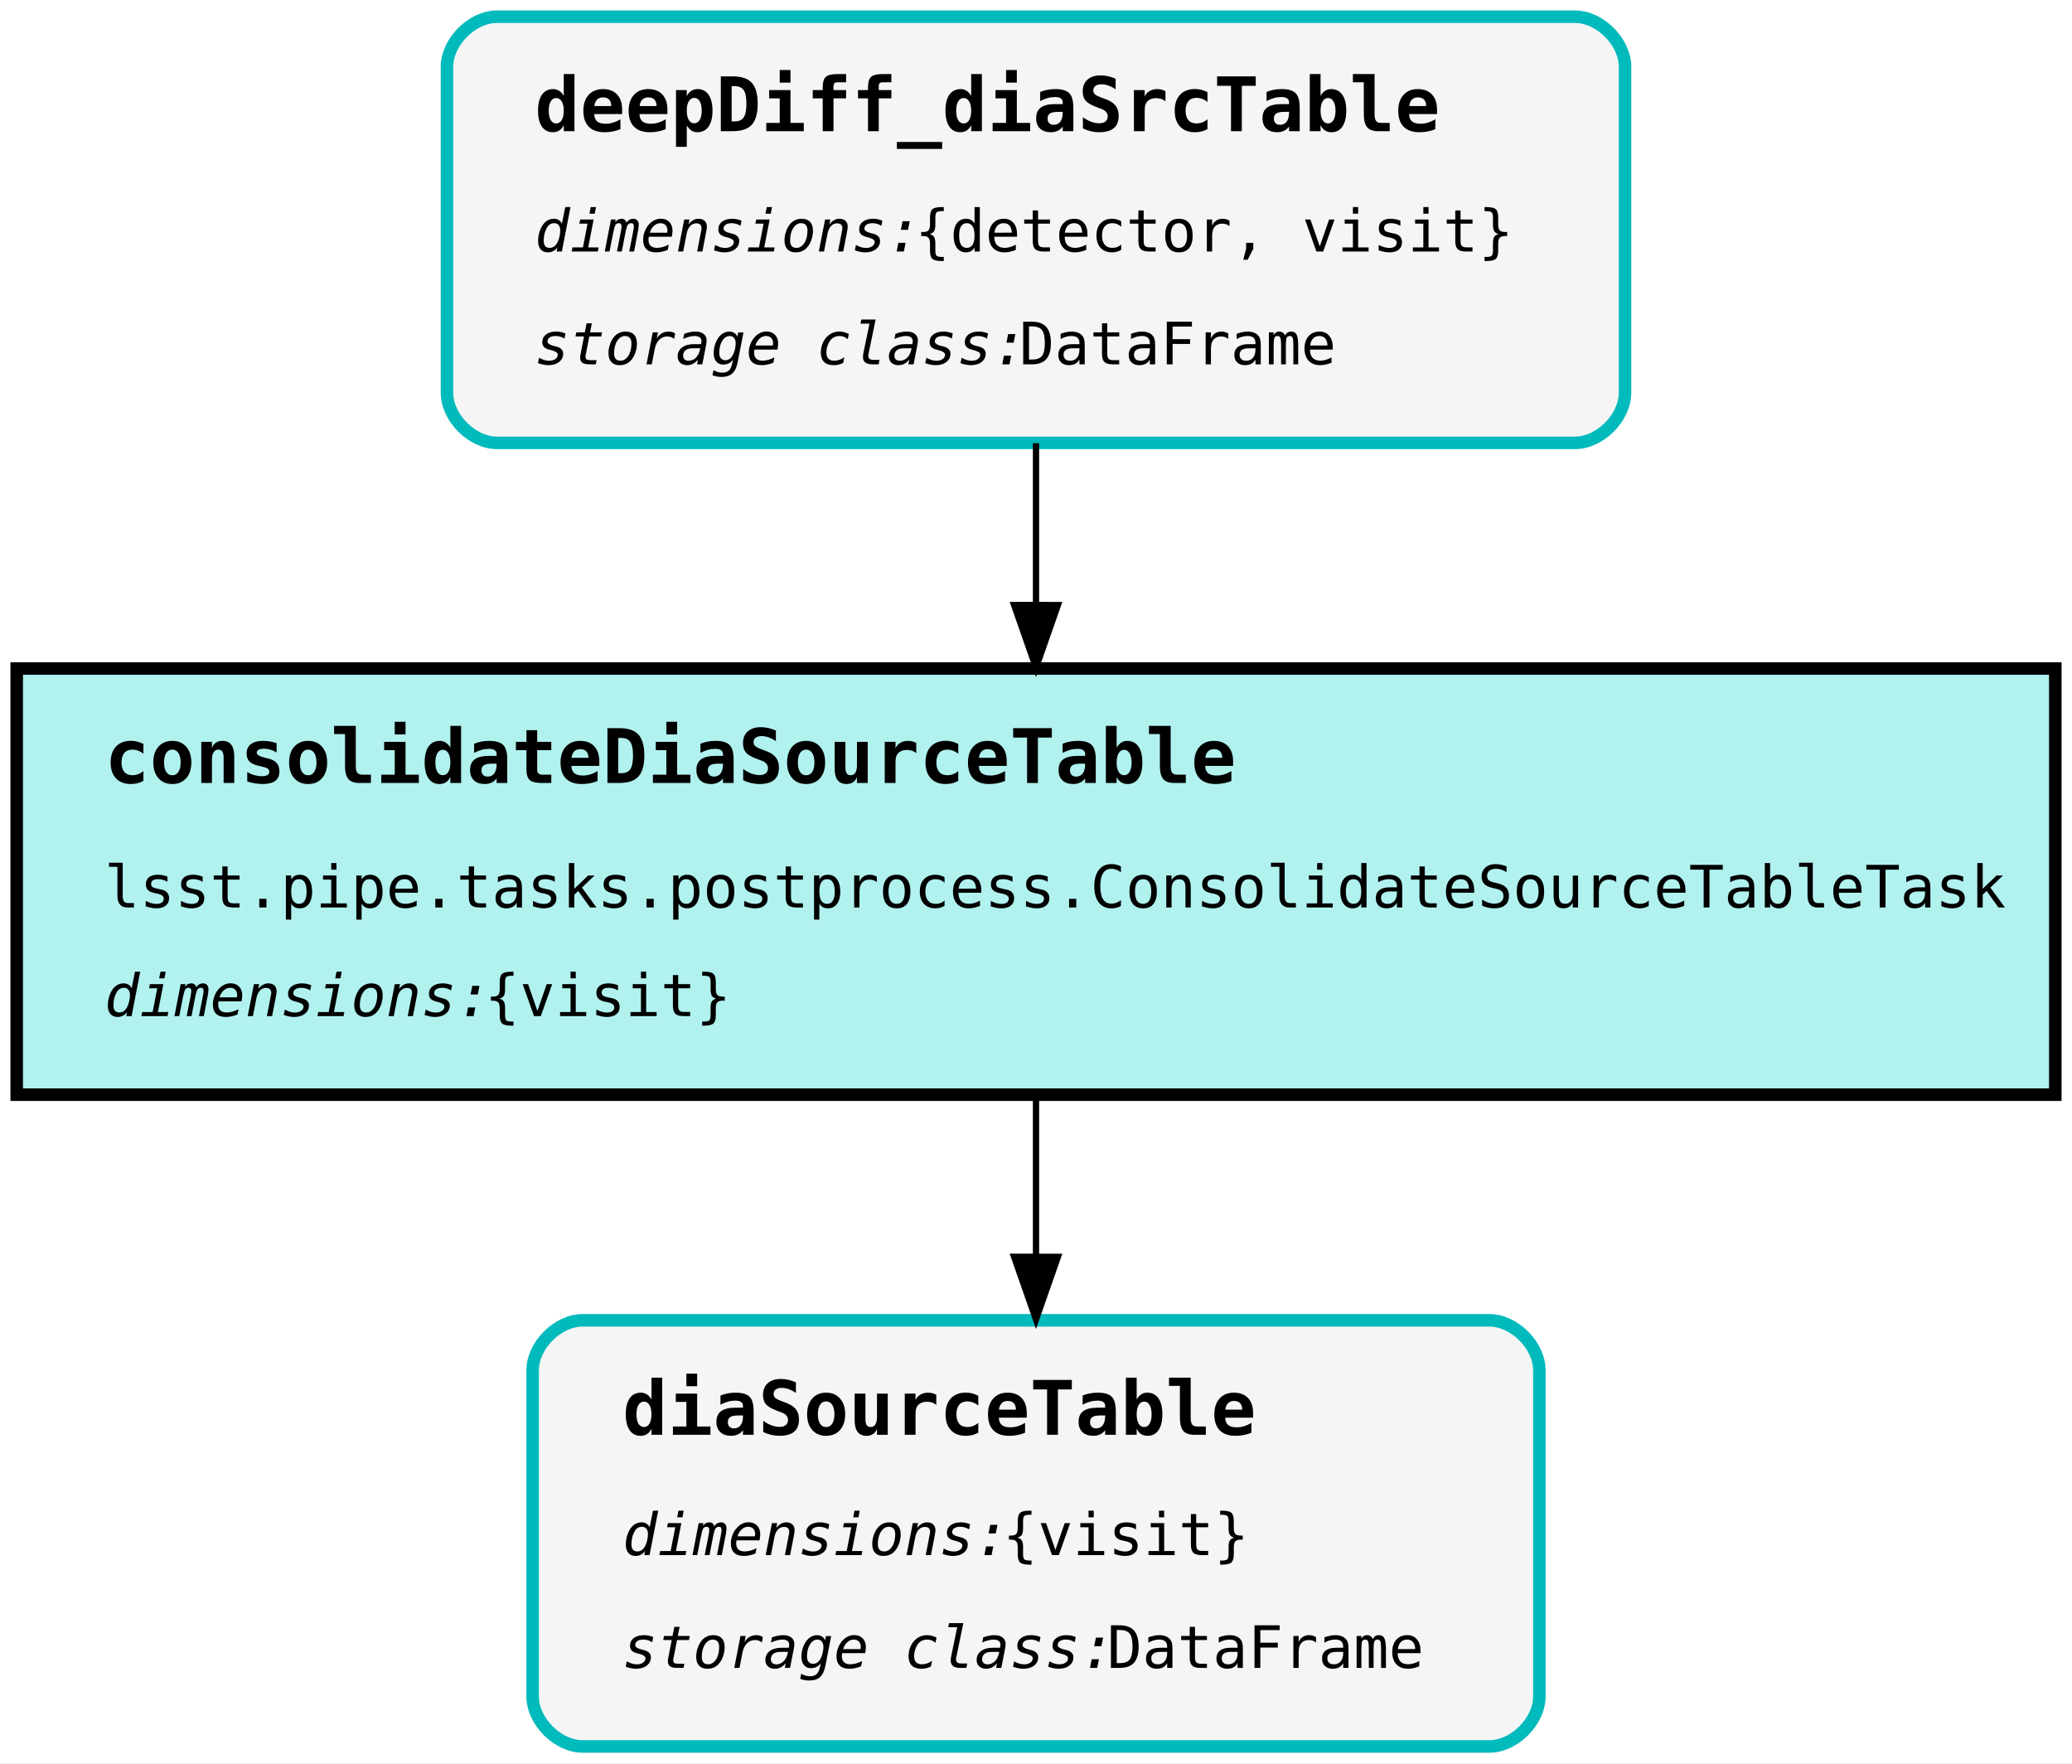
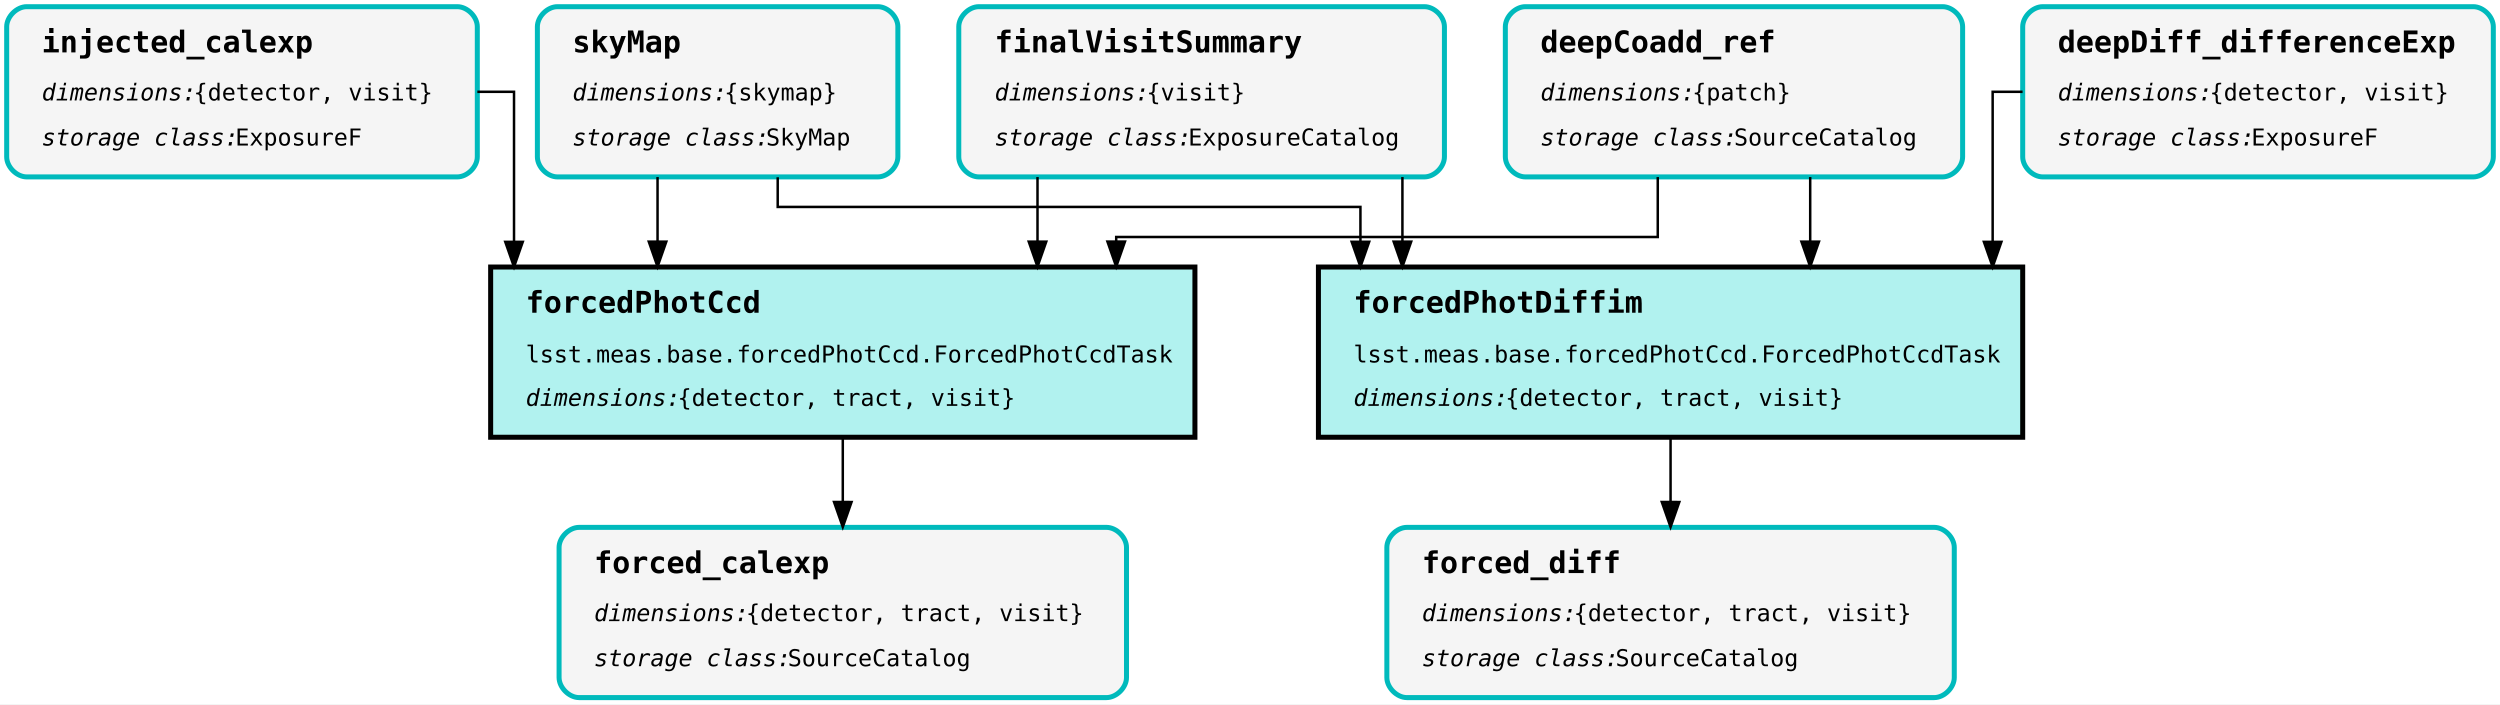
- <svg xmlns="http://www.w3.org/2000/svg" width="496pt" height="422pt" viewBox="0.00 0.00 496.00 422.00">
+ <svg xmlns="http://www.w3.org/2000/svg" width="1498pt" height="422pt" viewBox="0.00 0.00 1498.00 422.00">
  <g id="graph0" class="graph" transform="scale(1 1) rotate(0) translate(4 418)">
-     <polygon fill="white" stroke="transparent" points="-4,4 -4,-418 492,-418 492,4 -4,4" />
+     <polygon fill="white" stroke="transparent" points="-4,4 -4,-418 1494,-418 1494,4 -4,4" />
    <g id="node1" class="node">
-       <polygon fill="#b1f2ef" stroke="black" stroke-width="3" points="488,-258 0,-258 0,-156 488,-156 488,-258" />
-       <text text-anchor="start" x="21" y="-230.6" font-family="Monospace" font-weight="bold" font-size="18.00">consolidateDiaSourceTable</text>
-       <text text-anchor="start" x="21" y="-200.8" font-family="Monospace" font-size="14.00">lsst.pipe.tasks.postprocess.ConsolidateSourceTableTask</text>
-       <text text-anchor="start" x="21" y="-174.8" font-family="Monospace" font-style="italic" font-size="14.00">dimensions:</text>
-       <text text-anchor="start" x="112" y="-174.8" font-family="Monospace" font-size="14.00"> {visit}</text>
+       <polygon fill="#b1f2ef" stroke="black" stroke-width="3" points="712,-258 290,-258 290,-156 712,-156 712,-258" />
+       <text text-anchor="start" x="311" y="-230.6" font-family="Monospace" font-weight="bold" font-size="18.00">forcedPhotCcd</text>
+       <text text-anchor="start" x="311" y="-200.8" font-family="Monospace" font-size="14.00">lsst.meas.base.forcedPhotCcd.ForcedPhotCcdTask</text>
+       <text text-anchor="start" x="311" y="-174.8" font-family="Monospace" font-style="italic" font-size="14.00">dimensions:</text>
+       <text text-anchor="start" x="402" y="-174.8" font-family="Monospace" font-size="14.00"> {detector, tract, visit}</text>
+     </g>
+     <g id="node6" class="node">
+       <path fill="#f5f5f5" stroke="#00babc" stroke-width="3" d="M659,-102C659,-102 343,-102 343,-102 337,-102 331,-96 331,-90 331,-90 331,-12 331,-12 331,-6 337,0 343,0 343,0 659,0 659,0 665,0 671,-6 671,-12 671,-12 671,-90 671,-90 671,-96 665,-102 659,-102" />
+       <text text-anchor="start" x="352" y="-74.6" font-family="Monospace" font-weight="bold" font-size="18.00">forced_calexp</text>
+       <text text-anchor="start" x="352" y="-45.8" font-family="Monospace" font-style="italic" font-size="14.00">dimensions:</text>
+       <text text-anchor="start" x="443" y="-45.8" font-family="Monospace" font-size="14.00"> {detector, tract, visit}</text>
+       <text text-anchor="start" x="352" y="-18.8" font-family="Monospace" font-style="italic" font-size="14.00">storage class:</text>
+       <text text-anchor="start" x="468" y="-18.8" font-family="Monospace" font-size="14.00"> SourceCatalog</text>
+     </g>
+     <g id="edge1" class="edge">
+       <path fill="none" stroke="black" stroke-width="1.5" d="M501,-155.92C501,-155.92 501,-117.19 501,-117.19" />
+       <polygon fill="black" stroke="black" stroke-width="1.5" points="506.25,-117.19 501,-102.19 495.75,-117.2 506.25,-117.19" />
+     </g>
+     <g id="node2" class="node">
+       <path fill="#f5f5f5" stroke="#00babc" stroke-width="3" d="M522,-414C522,-414 330,-414 330,-414 324,-414 318,-408 318,-402 318,-402 318,-324 318,-324 318,-318 324,-312 330,-312 330,-312 522,-312 522,-312 528,-312 534,-318 534,-324 534,-324 534,-402 534,-402 534,-408 528,-414 522,-414" />
+       <text text-anchor="start" x="339" y="-386.6" font-family="Monospace" font-weight="bold" font-size="18.00">skyMap</text>
+       <text text-anchor="start" x="339" y="-357.8" font-family="Monospace" font-style="italic" font-size="14.00">dimensions:</text>
+       <text text-anchor="start" x="430" y="-357.8" font-family="Monospace" font-size="14.00"> {skymap}</text>
+       <text text-anchor="start" x="339" y="-330.8" font-family="Monospace" font-style="italic" font-size="14.00">storage class:</text>
+       <text text-anchor="start" x="455" y="-330.8" font-family="Monospace" font-size="14.00"> SkyMap</text>
+     </g>
+     <g id="edge2" class="edge">
+       <path fill="none" stroke="black" stroke-width="1.5" d="M390,-311.92C390,-311.92 390,-273.19 390,-273.19" />
+       <polygon fill="black" stroke="black" stroke-width="1.5" points="395.25,-273.19 390,-258.19 384.75,-273.2 395.25,-273.19" />
+     </g>
+     <g id="node7" class="node">
+       <polygon fill="#b1f2ef" stroke="black" stroke-width="3" points="1208,-258 786,-258 786,-156 1208,-156 1208,-258" />
+       <text text-anchor="start" x="807" y="-230.6" font-family="Monospace" font-weight="bold" font-size="18.00">forcedPhotDiffim</text>
+       <text text-anchor="start" x="807" y="-200.8" font-family="Monospace" font-size="14.00">lsst.meas.base.forcedPhotCcd.ForcedPhotCcdTask</text>
+       <text text-anchor="start" x="807" y="-174.8" font-family="Monospace" font-style="italic" font-size="14.00">dimensions:</text>
+       <text text-anchor="start" x="898" y="-174.8" font-family="Monospace" font-size="14.00"> {detector, tract, visit}</text>
+     </g>
+     <g id="edge3" class="edge">
+       <path fill="none" stroke="black" stroke-width="1.5" d="M462,-311.77C462,-301.61 462,-294 462,-294 462,-294 811.17,-294 811.17,-294 811.17,-294 811.17,-273.11 811.17,-273.11" />
+       <polygon fill="black" stroke="black" stroke-width="1.5" points="816.42,-273.11 811.17,-258.11 805.92,-273.11 816.42,-273.11" />
    </g>
    <g id="node3" class="node">
-       <path fill="#f5f5f5" stroke="#00babc" stroke-width="3" d="M352.5,-102C352.5,-102 135.5,-102 135.5,-102 129.5,-102 123.5,-96 123.5,-90 123.5,-90 123.5,-12 123.5,-12 123.5,-6 129.5,0 135.5,0 135.5,0 352.5,0 352.5,0 358.5,0 364.5,-6 364.5,-12 364.5,-12 364.5,-90 364.5,-90 364.5,-96 358.5,-102 352.5,-102" />
-       <text text-anchor="start" x="145" y="-74.6" font-family="Monospace" font-weight="bold" font-size="18.00">diaSourceTable</text>
-       <text text-anchor="start" x="145" y="-45.8" font-family="Monospace" font-style="italic" font-size="14.00">dimensions:</text>
-       <text text-anchor="start" x="236" y="-45.8" font-family="Monospace" font-size="14.00"> {visit}</text>
-       <text text-anchor="start" x="145" y="-18.8" font-family="Monospace" font-style="italic" font-size="14.00">storage class:</text>
-       <text text-anchor="start" x="261" y="-18.8" font-family="Monospace" font-size="14.00"> DataFrame</text>
+       <path fill="#f5f5f5" stroke="#00babc" stroke-width="3" d="M849.5,-414C849.5,-414 582.5,-414 582.5,-414 576.5,-414 570.5,-408 570.5,-402 570.5,-402 570.5,-324 570.5,-324 570.5,-318 576.5,-312 582.5,-312 582.5,-312 849.5,-312 849.5,-312 855.5,-312 861.5,-318 861.5,-324 861.5,-324 861.5,-402 861.5,-402 861.5,-408 855.5,-414 849.5,-414" />
+       <text text-anchor="start" x="592" y="-386.6" font-family="Monospace" font-weight="bold" font-size="18.00">finalVisitSummary</text>
+       <text text-anchor="start" x="592" y="-357.8" font-family="Monospace" font-style="italic" font-size="14.00">dimensions:</text>
+       <text text-anchor="start" x="683" y="-357.8" font-family="Monospace" font-size="14.00"> {visit}</text>
+       <text text-anchor="start" x="592" y="-330.8" font-family="Monospace" font-style="italic" font-size="14.00">storage class:</text>
+       <text text-anchor="start" x="708" y="-330.8" font-family="Monospace" font-size="14.00"> ExposureCatalog</text>
    </g>
-     <g id="edge1" class="edge">
-       <path fill="none" stroke="black" stroke-width="1.5" d="M244,-155.92C244,-155.92 244,-117.19 244,-117.19" />
-       <polygon fill="black" stroke="black" stroke-width="1.5" points="249.25,-117.19 244,-102.19 238.75,-117.2 249.25,-117.19" />
+     <g id="edge4" class="edge">
+       <path fill="none" stroke="black" stroke-width="1.5" d="M617.67,-311.92C617.67,-311.92 617.67,-273.19 617.67,-273.19" />
+       <polygon fill="black" stroke="black" stroke-width="1.5" points="622.92,-273.19 617.67,-258.19 612.42,-273.2 622.92,-273.19" />
    </g>
-     <g id="node2" class="node">
-       <path fill="#f5f5f5" stroke="#00babc" stroke-width="3" d="M373,-414C373,-414 115,-414 115,-414 109,-414 103,-408 103,-402 103,-402 103,-324 103,-324 103,-318 109,-312 115,-312 115,-312 373,-312 373,-312 379,-312 385,-318 385,-324 385,-324 385,-402 385,-402 385,-408 379,-414 373,-414" />
-       <text text-anchor="start" x="124" y="-386.6" font-family="Monospace" font-weight="bold" font-size="18.00">deepDiff_diaSrcTable</text>
-       <text text-anchor="start" x="124" y="-357.8" font-family="Monospace" font-style="italic" font-size="14.00">dimensions:</text>
-       <text text-anchor="start" x="215" y="-357.8" font-family="Monospace" font-size="14.00"> {detector, visit}</text>
-       <text text-anchor="start" x="124" y="-330.8" font-family="Monospace" font-style="italic" font-size="14.00">storage class:</text>
-       <text text-anchor="start" x="240" y="-330.8" font-family="Monospace" font-size="14.00"> DataFrame</text>
+     <g id="edge5" class="edge">
+       <path fill="none" stroke="black" stroke-width="1.5" d="M836.33,-311.92C836.33,-311.92 836.33,-273.19 836.33,-273.19" />
+       <polygon fill="black" stroke="black" stroke-width="1.5" points="841.58,-273.19 836.33,-258.19 831.08,-273.2 841.58,-273.19" />
    </g>
-     <g id="edge2" class="edge">
-       <path fill="none" stroke="black" stroke-width="1.5" d="M244,-311.92C244,-311.92 244,-273.19 244,-273.19" />
-       <polygon fill="black" stroke="black" stroke-width="1.5" points="249.25,-273.19 244,-258.19 238.75,-273.2 249.25,-273.19" />
+     <g id="node4" class="node">
+       <path fill="#f5f5f5" stroke="#00babc" stroke-width="3" d="M270,-414C270,-414 12,-414 12,-414 6,-414 0,-408 0,-402 0,-402 0,-324 0,-324 0,-318 6,-312 12,-312 12,-312 270,-312 270,-312 276,-312 282,-318 282,-324 282,-324 282,-402 282,-402 282,-408 276,-414 270,-414" />
+       <text text-anchor="start" x="21" y="-386.6" font-family="Monospace" font-weight="bold" font-size="18.00">injected_calexp</text>
+       <text text-anchor="start" x="21" y="-357.8" font-family="Monospace" font-style="italic" font-size="14.00">dimensions:</text>
+       <text text-anchor="start" x="112" y="-357.8" font-family="Monospace" font-size="14.00"> {detector, visit}</text>
+       <text text-anchor="start" x="21" y="-330.8" font-family="Monospace" font-style="italic" font-size="14.00">storage class:</text>
+       <text text-anchor="start" x="137" y="-330.8" font-family="Monospace" font-size="14.00"> ExposureF</text>
+     </g>
+     <g id="edge6" class="edge">
+       <path fill="none" stroke="black" stroke-width="1.5" d="M282.02,-363C295.34,-363 304,-363 304,-363 304,-363 304,-273.08 304,-273.08" />
+       <polygon fill="black" stroke="black" stroke-width="1.5" points="309.25,-273.08 304,-258.08 298.75,-273.08 309.25,-273.08" />
+     </g>
+     <g id="node5" class="node">
+       <path fill="#f5f5f5" stroke="#00babc" stroke-width="3" d="M1160,-414C1160,-414 910,-414 910,-414 904,-414 898,-408 898,-402 898,-402 898,-324 898,-324 898,-318 904,-312 910,-312 910,-312 1160,-312 1160,-312 1166,-312 1172,-318 1172,-324 1172,-324 1172,-402 1172,-402 1172,-408 1166,-414 1160,-414" />
+       <text text-anchor="start" x="919" y="-386.6" font-family="Monospace" font-weight="bold" font-size="18.00">deepCoadd_ref</text>
+       <text text-anchor="start" x="919" y="-357.8" font-family="Monospace" font-style="italic" font-size="14.00">dimensions:</text>
+       <text text-anchor="start" x="1010" y="-357.8" font-family="Monospace" font-size="14.00"> {patch}</text>
+       <text text-anchor="start" x="919" y="-330.8" font-family="Monospace" font-style="italic" font-size="14.00">storage class:</text>
+       <text text-anchor="start" x="1035" y="-330.8" font-family="Monospace" font-size="14.00"> SourceCatalog</text>
+     </g>
+     <g id="edge7" class="edge">
+       <path fill="none" stroke="black" stroke-width="1.5" d="M989.33,-311.89C989.33,-292.95 989.33,-276 989.33,-276 989.33,-276 664.83,-276 664.83,-276 664.83,-276 664.83,-273.23 664.83,-273.23" />
+       <polygon fill="black" stroke="black" stroke-width="1.5" points="670.08,-273.23 664.83,-258.23 659.58,-273.23 670.08,-273.23" />
+     </g>
+     <g id="edge8" class="edge">
+       <path fill="none" stroke="black" stroke-width="1.5" d="M1080.67,-311.92C1080.67,-311.92 1080.67,-273.19 1080.67,-273.19" />
+       <polygon fill="black" stroke="black" stroke-width="1.5" points="1085.92,-273.19 1080.67,-258.19 1075.42,-273.2 1085.92,-273.19" />
+     </g>
+     <g id="node9" class="node">
+       <path fill="#f5f5f5" stroke="#00babc" stroke-width="3" d="M1155,-102C1155,-102 839,-102 839,-102 833,-102 827,-96 827,-90 827,-90 827,-12 827,-12 827,-6 833,0 839,0 839,0 1155,0 1155,0 1161,0 1167,-6 1167,-12 1167,-12 1167,-90 1167,-90 1167,-96 1161,-102 1155,-102" />
+       <text text-anchor="start" x="848" y="-74.6" font-family="Monospace" font-weight="bold" font-size="18.00">forced_diff</text>
+       <text text-anchor="start" x="848" y="-45.8" font-family="Monospace" font-style="italic" font-size="14.00">dimensions:</text>
+       <text text-anchor="start" x="939" y="-45.8" font-family="Monospace" font-size="14.00"> {detector, tract, visit}</text>
+       <text text-anchor="start" x="848" y="-18.8" font-family="Monospace" font-style="italic" font-size="14.00">storage class:</text>
+       <text text-anchor="start" x="964" y="-18.8" font-family="Monospace" font-size="14.00"> SourceCatalog</text>
+     </g>
+     <g id="edge9" class="edge">
+       <path fill="none" stroke="black" stroke-width="1.5" d="M997,-155.92C997,-155.92 997,-117.19 997,-117.19" />
+       <polygon fill="black" stroke="black" stroke-width="1.5" points="1002.25,-117.19 997,-102.19 991.75,-117.2 1002.25,-117.19" />
+     </g>
+     <g id="node8" class="node">
+       <path fill="#f5f5f5" stroke="#00babc" stroke-width="3" d="M1478,-414C1478,-414 1220,-414 1220,-414 1214,-414 1208,-408 1208,-402 1208,-402 1208,-324 1208,-324 1208,-318 1214,-312 1220,-312 1220,-312 1478,-312 1478,-312 1484,-312 1490,-318 1490,-324 1490,-324 1490,-402 1490,-402 1490,-408 1484,-414 1478,-414" />
+       <text text-anchor="start" x="1229" y="-386.6" font-family="Monospace" font-weight="bold" font-size="18.00">deepDiff_differenceExp</text>
+       <text text-anchor="start" x="1229" y="-357.8" font-family="Monospace" font-style="italic" font-size="14.00">dimensions:</text>
+       <text text-anchor="start" x="1320" y="-357.8" font-family="Monospace" font-size="14.00"> {detector, visit}</text>
+       <text text-anchor="start" x="1229" y="-330.8" font-family="Monospace" font-style="italic" font-size="14.00">storage class:</text>
+       <text text-anchor="start" x="1345" y="-330.8" font-family="Monospace" font-size="14.00"> ExposureF</text>
+     </g>
+     <g id="edge10" class="edge">
+       <path fill="none" stroke="black" stroke-width="1.5" d="M1207.93,-363C1196.94,-363 1190,-363 1190,-363 1190,-363 1190,-273.08 1190,-273.08" />
+       <polygon fill="black" stroke="black" stroke-width="1.5" points="1195.25,-273.08 1190,-258.08 1184.75,-273.08 1195.25,-273.08" />
    </g>
  </g>
</svg>
